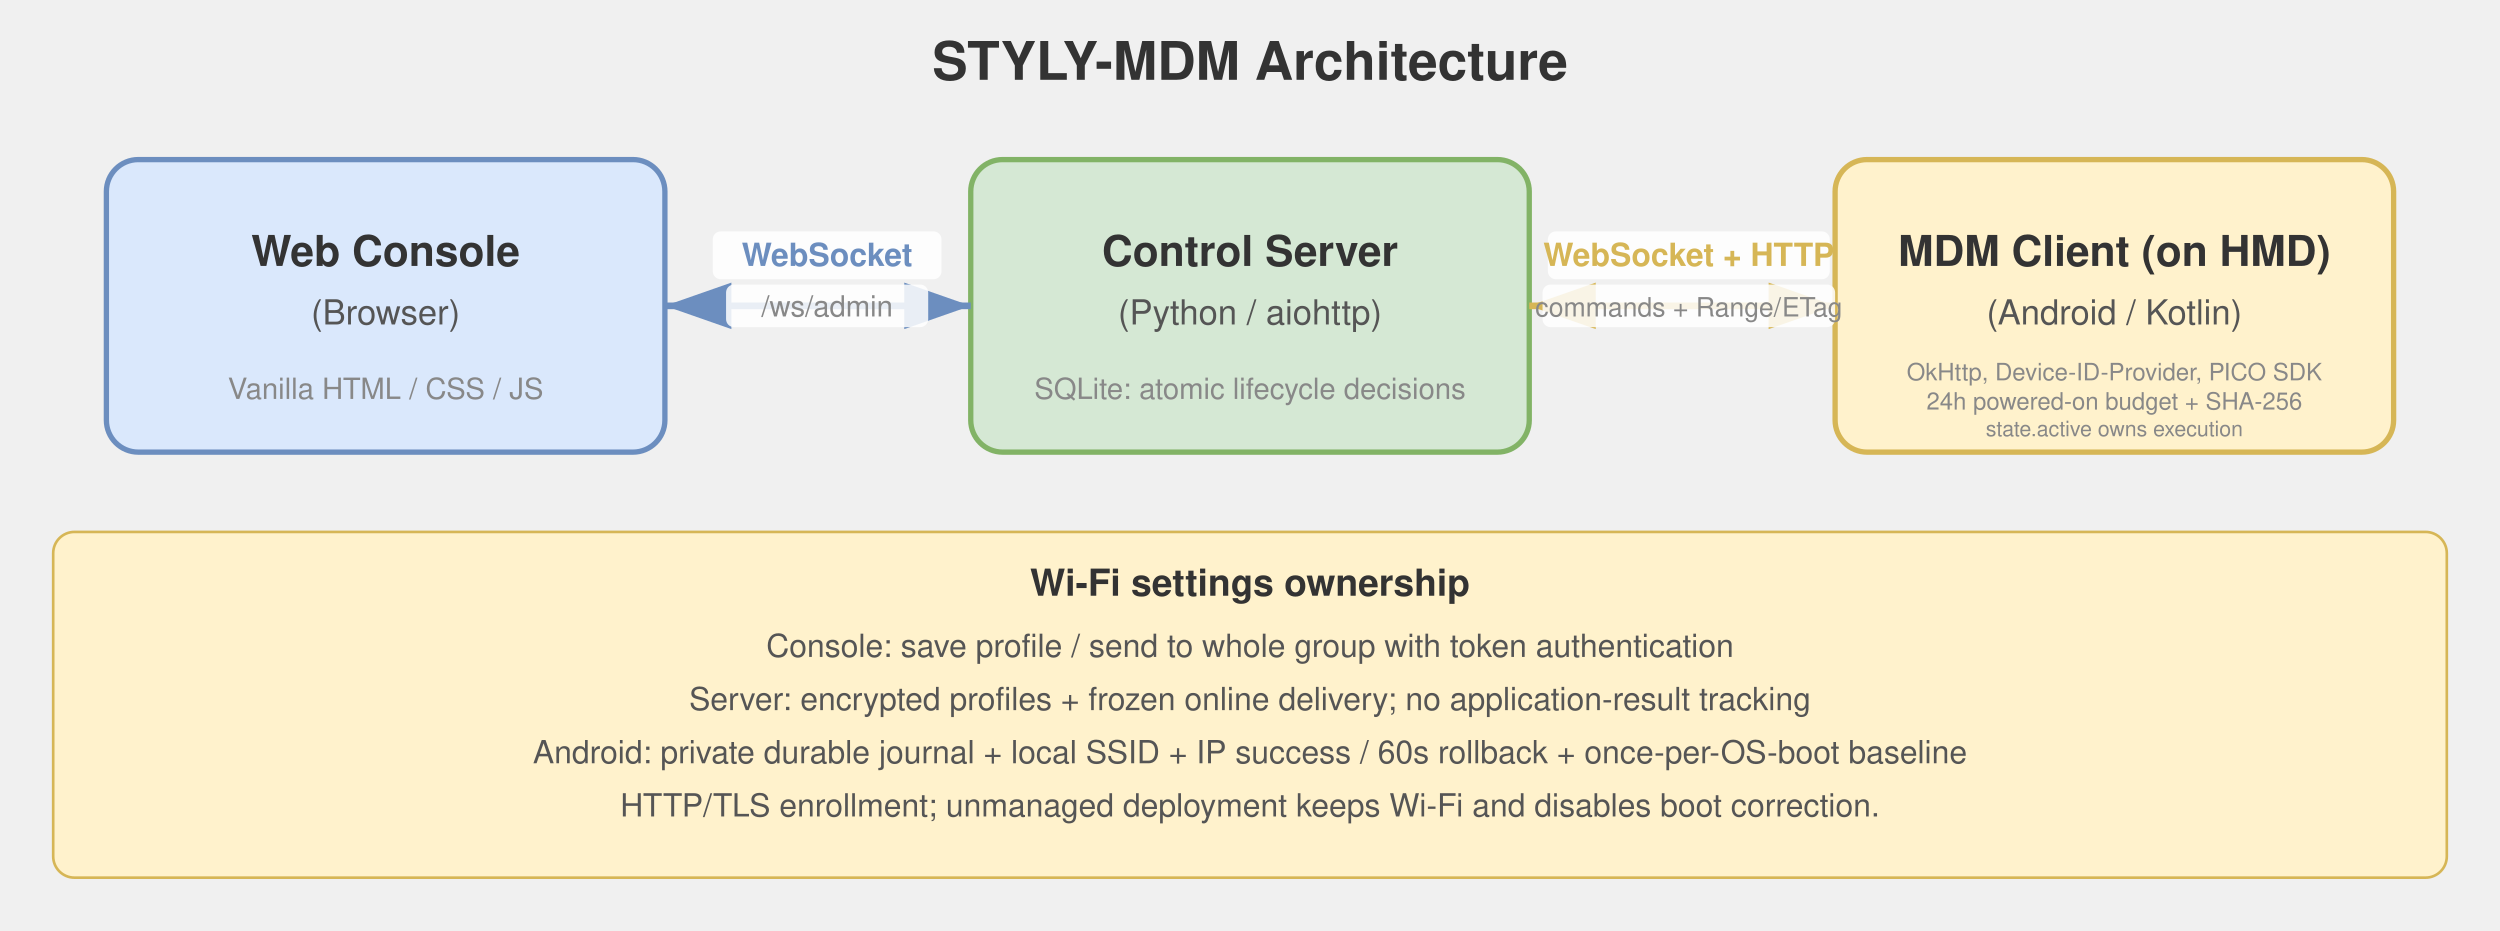
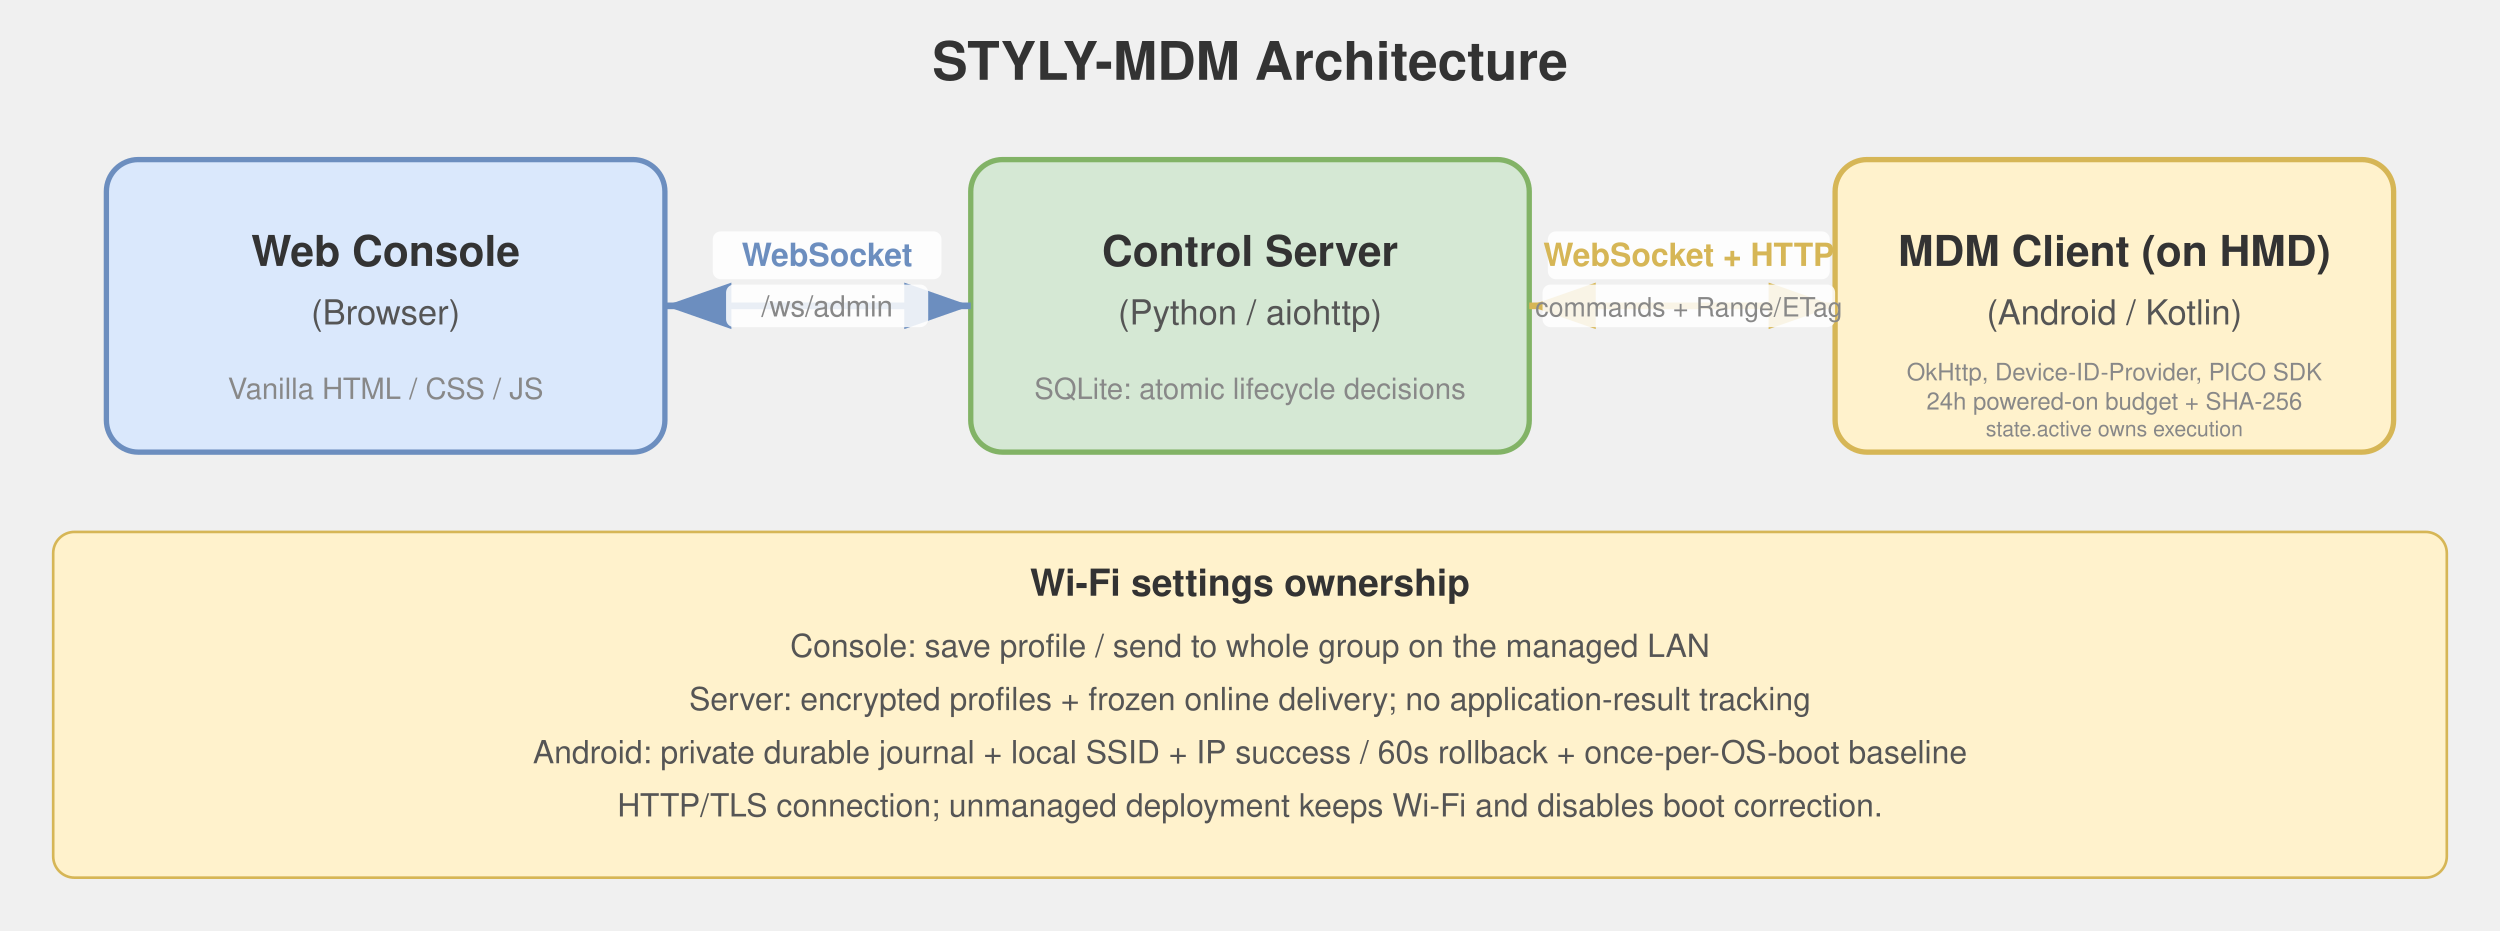
- <svg xmlns="http://www.w3.org/2000/svg" version="1.1" viewBox="0 0 940 350" font-family="Segoe UI, Helvetica, Arial, sans-serif" content="&lt;mxfile host=&quot;Claude&quot;&gt; &lt;diagram id=&quot;arch&quot; name=&quot;Architecture&quot;&gt; &lt;mxGraphModel dx=&quot;1422&quot; dy=&quot;762&quot; grid=&quot;1&quot; gridSize=&quot;10&quot; guides=&quot;1&quot; tooltips=&quot;1&quot; connect=&quot;1&quot; arrows=&quot;1&quot; fold=&quot;1&quot; page=&quot;1&quot; pageScale=&quot;1&quot; pageWidth=&quot;1169&quot; pageHeight=&quot;827&quot; math=&quot;0&quot; shadow=&quot;0&quot;&gt; &lt;root&gt; &lt;mxCell id=&quot;0&quot;/&gt; &lt;mxCell id=&quot;1&quot; parent=&quot;0&quot;/&gt; &lt;mxCell id=&quot;2&quot; value=&quot;&quot; style=&quot;rounded=1;whiteSpace=wrap;html=1;fillColor=#dae8fc;strokeColor=#6c8ebf;arcSize=10;&quot; vertex=&quot;1&quot; parent=&quot;1&quot;&gt;&lt;mxGeometry x=&quot;40&quot; y=&quot;80&quot; width=&quot;200&quot; height=&quot;100&quot; as=&quot;geometry&quot;/&gt;&lt;/mxCell&gt; &lt;mxCell id=&quot;2a&quot; value=&quot;&amp;lt;b&amp;gt;Web Console&amp;lt;/b&amp;gt;&amp;lt;br&amp;gt;(Browser)&quot; style=&quot;text;html=1;align=center;verticalAlign=middle;resizable=0;points=[];autosize=1;&quot; vertex=&quot;1&quot; parent=&quot;1&quot;&gt;&lt;mxGeometry x=&quot;95&quot; y=&quot;105&quot; width=&quot;90&quot; height=&quot;50&quot; as=&quot;geometry&quot;/&gt;&lt;/mxCell&gt; &lt;mxCell id=&quot;2b&quot; value=&quot;Vanilla HTML / CSS / JS&quot; style=&quot;text;html=1;align=center;verticalAlign=middle;fontColor=#666666;fontSize=10;&quot; vertex=&quot;1&quot; parent=&quot;1&quot;&gt;&lt;mxGeometry x=&quot;60&quot; y=&quot;155&quot; width=&quot;160&quot; height=&quot;20&quot; as=&quot;geometry&quot;/&gt;&lt;/mxCell&gt; &lt;mxCell id=&quot;3&quot; value=&quot;&quot; style=&quot;rounded=1;whiteSpace=wrap;html=1;fillColor=#d5e8d4;strokeColor=#82b366;arcSize=10;&quot; vertex=&quot;1&quot; parent=&quot;1&quot;&gt;&lt;mxGeometry x=&quot;360&quot; y=&quot;80&quot; width=&quot;220&quot; height=&quot;100&quot; as=&quot;geometry&quot;/&gt;&lt;/mxCell&gt; &lt;mxCell id=&quot;3a&quot; value=&quot;&amp;lt;b&amp;gt;Control Server&amp;lt;/b&amp;gt;&amp;lt;br&amp;gt;(Python / aiohttp)&quot; style=&quot;text;html=1;align=center;verticalAlign=middle;resizable=0;points=[];autosize=1;&quot; vertex=&quot;1&quot; parent=&quot;1&quot;&gt;&lt;mxGeometry x=&quot;405&quot; y=&quot;105&quot; width=&quot;130&quot; height=&quot;50&quot; as=&quot;geometry&quot;/&gt;&lt;/mxCell&gt; &lt;mxCell id=&quot;3b&quot; value=&quot;SQLite: atomic lifecycle decisions&quot; style=&quot;text;html=1;align=center;verticalAlign=middle;fontColor=#666666;fontSize=10;&quot; vertex=&quot;1&quot; parent=&quot;1&quot;&gt;&lt;mxGeometry x=&quot;390&quot; y=&quot;155&quot; width=&quot;160&quot; height=&quot;20&quot; as=&quot;geometry&quot;/&gt;&lt;/mxCell&gt; &lt;mxCell id=&quot;4&quot; value=&quot;&quot; style=&quot;rounded=1;whiteSpace=wrap;html=1;fillColor=#fff2cc;strokeColor=#d6b656;arcSize=10;&quot; vertex=&quot;1&quot; parent=&quot;1&quot;&gt;&lt;mxGeometry x=&quot;700&quot; y=&quot;80&quot; width=&quot;200&quot; height=&quot;100&quot; as=&quot;geometry&quot;/&gt;&lt;/mxCell&gt; &lt;mxCell id=&quot;4a&quot; value=&quot;&amp;lt;b&amp;gt;MDM Client (on HMD)&amp;lt;/b&amp;gt;&amp;lt;br&amp;gt;(Android / Kotlin)&quot; style=&quot;text;html=1;align=center;verticalAlign=middle;resizable=0;points=[];autosize=1;&quot; vertex=&quot;1&quot; parent=&quot;1&quot;&gt;&lt;mxGeometry x=&quot;740&quot; y=&quot;105&quot; width=&quot;120&quot; height=&quot;50&quot; as=&quot;geometry&quot;/&gt;&lt;/mxCell&gt; &lt;mxCell id=&quot;4b&quot; value=&quot;OkHttp, PICO SDK; resumable SHA-256; 24h powered-on budget; durable apply gate&quot; style=&quot;text;html=1;align=center;verticalAlign=middle;fontColor=#666666;fontSize=10;&quot; vertex=&quot;1&quot; parent=&quot;1&quot;&gt;&lt;mxGeometry x=&quot;705&quot; y=&quot;155&quot; width=&quot;190&quot; height=&quot;20&quot; as=&quot;geometry&quot;/&gt;&lt;/mxCell&gt; &lt;mxCell id=&quot;5&quot; style=&quot;edgeStyle=orthogonalEdgeStyle;rounded=0;orthogonalLoop=1;jettySize=auto;containsPoints=1;endArrow=block;endFill=1;startArrow=block;startFill=1;strokeWidth=2;strokeColor=#6c8ebf;&quot; edge=&quot;1&quot; parent=&quot;1&quot; source=&quot;2&quot; target=&quot;3&quot;&gt;&lt;mxGeometry relative=&quot;1&quot; as=&quot;geometry&quot;/&gt;&lt;/mxCell&gt; &lt;mxCell id=&quot;5a&quot; value=&quot;WebSocket&amp;lt;br&amp;gt;&amp;lt;font style=&amp;quot;font-size:10px&amp;quot;&amp;gt;/ws/admin&amp;lt;/font&amp;gt;&quot; style=&quot;edgeLabel;html=1;align=center;verticalAlign=middle;resizable=0;points=[];&quot; vertex=&quot;1&quot; connectable=&quot;0&quot; parent=&quot;5&quot;&gt;&lt;mxGeometry x=&quot;-0.1&quot; relative=&quot;1&quot; as=&quot;geometry&quot;&gt;&lt;mxPoint as=&quot;offset&quot;/&gt;&lt;/mxGeometry&gt;&lt;/mxCell&gt; &lt;mxCell id=&quot;6&quot; style=&quot;edgeStyle=orthogonalEdgeStyle;rounded=0;orthogonalLoop=1;jettySize=auto;containsPoints=1;endArrow=block;endFill=1;startArrow=block;startFill=1;strokeWidth=2;strokeColor=#d6b656;&quot; edge=&quot;1&quot; parent=&quot;1&quot; source=&quot;3&quot; target=&quot;4&quot;&gt;&lt;mxGeometry relative=&quot;1&quot; as=&quot;geometry&quot;/&gt;&lt;/mxCell&gt; &lt;mxCell id=&quot;6a&quot; value=&quot;WebSocket + HTTP&amp;lt;br&amp;gt;&amp;lt;font style=&amp;quot;font-size:10px&amp;quot;&amp;gt;commands + Range/ETag&amp;lt;/font&amp;gt;&quot; style=&quot;edgeLabel;html=1;align=center;verticalAlign=middle;resizable=0;points=[];&quot; vertex=&quot;1&quot; connectable=&quot;0&quot; parent=&quot;6&quot;&gt;&lt;mxGeometry x=&quot;-0.1&quot; relative=&quot;1&quot; as=&quot;geometry&quot;&gt;&lt;mxPoint as=&quot;offset&quot;/&gt;&lt;/mxGeometry&gt;&lt;/mxCell&gt; &lt;mxCell id=&quot;7&quot; value=&quot;&amp;lt;font style=&amp;quot;font-size:16px&amp;quot;&amp;gt;&amp;lt;b&amp;gt;STYLY-MDM Architecture&amp;lt;/b&amp;gt;&amp;lt;/font&amp;gt;&quot; style=&quot;text;html=1;align=center;verticalAlign=middle;resizable=0;points=[];autosize=1;&quot; vertex=&quot;1&quot; parent=&quot;1&quot;&gt;&lt;mxGeometry x=&quot;350&quot; y=&quot;20&quot; width=&quot;240&quot; height=&quot;40&quot; as=&quot;geometry&quot;/&gt;&lt;/mxCell&gt; &lt;mxCell id=&quot;wifi-v1-panel&quot; value=&quot;&amp;lt;b&amp;gt;Wi-Fi settings ownership&amp;lt;/b&amp;gt;&amp;lt;br&amp;gt;Console: save profile / send to whole group with token authentication&amp;lt;br&amp;gt;Server: encrypted profiles + frozen online delivery; no application-result tracking&amp;lt;br&amp;gt;Android: private durable journal + local SSID + IP success / 60s rollback + once-per-OS-boot baseline&amp;lt;br&amp;gt;HTTP/TLS enrollment; unmanaged deployment keeps Wi-Fi and disables boot correction.&quot; style=&quot;rounded=1;whiteSpace=wrap;html=1;fillColor=#fff2cc;strokeColor=#d6b656;fontSize=12;align=center;&quot; vertex=&quot;1&quot; parent=&quot;1&quot;&gt;&lt;mxGeometry x=&quot;20&quot; y=&quot;200&quot; width=&quot;900&quot; height=&quot;130&quot; as=&quot;geometry&quot; /&gt;&lt;/mxCell&gt; &lt;/root&gt; &lt;/mxGraphModel&gt; &lt;/diagram&gt; &lt;/mxfile&gt;">
+ <svg xmlns="http://www.w3.org/2000/svg" version="1.1" viewBox="0 0 940 350" font-family="Segoe UI, Helvetica, Arial, sans-serif" content="&lt;mxfile host=&quot;Claude&quot;&gt; &lt;diagram id=&quot;arch&quot; name=&quot;Architecture&quot;&gt; &lt;mxGraphModel dx=&quot;1422&quot; dy=&quot;762&quot; grid=&quot;1&quot; gridSize=&quot;10&quot; guides=&quot;1&quot; tooltips=&quot;1&quot; connect=&quot;1&quot; arrows=&quot;1&quot; fold=&quot;1&quot; page=&quot;1&quot; pageScale=&quot;1&quot; pageWidth=&quot;1169&quot; pageHeight=&quot;827&quot; math=&quot;0&quot; shadow=&quot;0&quot;&gt; &lt;root&gt; &lt;mxCell id=&quot;0&quot;/&gt; &lt;mxCell id=&quot;1&quot; parent=&quot;0&quot;/&gt; &lt;mxCell id=&quot;2&quot; value=&quot;&quot; style=&quot;rounded=1;whiteSpace=wrap;html=1;fillColor=#dae8fc;strokeColor=#6c8ebf;arcSize=10;&quot; vertex=&quot;1&quot; parent=&quot;1&quot;&gt;&lt;mxGeometry x=&quot;40&quot; y=&quot;80&quot; width=&quot;200&quot; height=&quot;100&quot; as=&quot;geometry&quot;/&gt;&lt;/mxCell&gt; &lt;mxCell id=&quot;2a&quot; value=&quot;&amp;lt;b&amp;gt;Web Console&amp;lt;/b&amp;gt;&amp;lt;br&amp;gt;(Browser)&quot; style=&quot;text;html=1;align=center;verticalAlign=middle;resizable=0;points=[];autosize=1;&quot; vertex=&quot;1&quot; parent=&quot;1&quot;&gt;&lt;mxGeometry x=&quot;95&quot; y=&quot;105&quot; width=&quot;90&quot; height=&quot;50&quot; as=&quot;geometry&quot;/&gt;&lt;/mxCell&gt; &lt;mxCell id=&quot;2b&quot; value=&quot;Vanilla HTML / CSS / JS&quot; style=&quot;text;html=1;align=center;verticalAlign=middle;fontColor=#666666;fontSize=10;&quot; vertex=&quot;1&quot; parent=&quot;1&quot;&gt;&lt;mxGeometry x=&quot;60&quot; y=&quot;155&quot; width=&quot;160&quot; height=&quot;20&quot; as=&quot;geometry&quot;/&gt;&lt;/mxCell&gt; &lt;mxCell id=&quot;3&quot; value=&quot;&quot; style=&quot;rounded=1;whiteSpace=wrap;html=1;fillColor=#d5e8d4;strokeColor=#82b366;arcSize=10;&quot; vertex=&quot;1&quot; parent=&quot;1&quot;&gt;&lt;mxGeometry x=&quot;360&quot; y=&quot;80&quot; width=&quot;220&quot; height=&quot;100&quot; as=&quot;geometry&quot;/&gt;&lt;/mxCell&gt; &lt;mxCell id=&quot;3a&quot; value=&quot;&amp;lt;b&amp;gt;Control Server&amp;lt;/b&amp;gt;&amp;lt;br&amp;gt;(Python / aiohttp)&quot; style=&quot;text;html=1;align=center;verticalAlign=middle;resizable=0;points=[];autosize=1;&quot; vertex=&quot;1&quot; parent=&quot;1&quot;&gt;&lt;mxGeometry x=&quot;405&quot; y=&quot;105&quot; width=&quot;130&quot; height=&quot;50&quot; as=&quot;geometry&quot;/&gt;&lt;/mxCell&gt; &lt;mxCell id=&quot;3b&quot; value=&quot;SQLite: atomic lifecycle decisions&quot; style=&quot;text;html=1;align=center;verticalAlign=middle;fontColor=#666666;fontSize=10;&quot; vertex=&quot;1&quot; parent=&quot;1&quot;&gt;&lt;mxGeometry x=&quot;390&quot; y=&quot;155&quot; width=&quot;160&quot; height=&quot;20&quot; as=&quot;geometry&quot;/&gt;&lt;/mxCell&gt; &lt;mxCell id=&quot;4&quot; value=&quot;&quot; style=&quot;rounded=1;whiteSpace=wrap;html=1;fillColor=#fff2cc;strokeColor=#d6b656;arcSize=10;&quot; vertex=&quot;1&quot; parent=&quot;1&quot;&gt;&lt;mxGeometry x=&quot;700&quot; y=&quot;80&quot; width=&quot;200&quot; height=&quot;100&quot; as=&quot;geometry&quot;/&gt;&lt;/mxCell&gt; &lt;mxCell id=&quot;4a&quot; value=&quot;&amp;lt;b&amp;gt;MDM Client (on HMD)&amp;lt;/b&amp;gt;&amp;lt;br&amp;gt;(Android / Kotlin)&quot; style=&quot;text;html=1;align=center;verticalAlign=middle;resizable=0;points=[];autosize=1;&quot; vertex=&quot;1&quot; parent=&quot;1&quot;&gt;&lt;mxGeometry x=&quot;740&quot; y=&quot;105&quot; width=&quot;120&quot; height=&quot;50&quot; as=&quot;geometry&quot;/&gt;&lt;/mxCell&gt; &lt;mxCell id=&quot;4b&quot; value=&quot;OkHttp, PICO SDK; resumable SHA-256; 24h powered-on budget; durable apply gate&quot; style=&quot;text;html=1;align=center;verticalAlign=middle;fontColor=#666666;fontSize=10;&quot; vertex=&quot;1&quot; parent=&quot;1&quot;&gt;&lt;mxGeometry x=&quot;705&quot; y=&quot;155&quot; width=&quot;190&quot; height=&quot;20&quot; as=&quot;geometry&quot;/&gt;&lt;/mxCell&gt; &lt;mxCell id=&quot;5&quot; style=&quot;edgeStyle=orthogonalEdgeStyle;rounded=0;orthogonalLoop=1;jettySize=auto;containsPoints=1;endArrow=block;endFill=1;startArrow=block;startFill=1;strokeWidth=2;strokeColor=#6c8ebf;&quot; edge=&quot;1&quot; parent=&quot;1&quot; source=&quot;2&quot; target=&quot;3&quot;&gt;&lt;mxGeometry relative=&quot;1&quot; as=&quot;geometry&quot;/&gt;&lt;/mxCell&gt; &lt;mxCell id=&quot;5a&quot; value=&quot;WebSocket&amp;lt;br&amp;gt;&amp;lt;font style=&amp;quot;font-size:10px&amp;quot;&amp;gt;/ws/admin&amp;lt;/font&amp;gt;&quot; style=&quot;edgeLabel;html=1;align=center;verticalAlign=middle;resizable=0;points=[];&quot; vertex=&quot;1&quot; connectable=&quot;0&quot; parent=&quot;5&quot;&gt;&lt;mxGeometry x=&quot;-0.1&quot; relative=&quot;1&quot; as=&quot;geometry&quot;&gt;&lt;mxPoint as=&quot;offset&quot;/&gt;&lt;/mxGeometry&gt;&lt;/mxCell&gt; &lt;mxCell id=&quot;6&quot; style=&quot;edgeStyle=orthogonalEdgeStyle;rounded=0;orthogonalLoop=1;jettySize=auto;containsPoints=1;endArrow=block;endFill=1;startArrow=block;startFill=1;strokeWidth=2;strokeColor=#d6b656;&quot; edge=&quot;1&quot; parent=&quot;1&quot; source=&quot;3&quot; target=&quot;4&quot;&gt;&lt;mxGeometry relative=&quot;1&quot; as=&quot;geometry&quot;/&gt;&lt;/mxCell&gt; &lt;mxCell id=&quot;6a&quot; value=&quot;WebSocket + HTTP&amp;lt;br&amp;gt;&amp;lt;font style=&amp;quot;font-size:10px&amp;quot;&amp;gt;commands + Range/ETag&amp;lt;/font&amp;gt;&quot; style=&quot;edgeLabel;html=1;align=center;verticalAlign=middle;resizable=0;points=[];&quot; vertex=&quot;1&quot; connectable=&quot;0&quot; parent=&quot;6&quot;&gt;&lt;mxGeometry x=&quot;-0.1&quot; relative=&quot;1&quot; as=&quot;geometry&quot;&gt;&lt;mxPoint as=&quot;offset&quot;/&gt;&lt;/mxGeometry&gt;&lt;/mxCell&gt; &lt;mxCell id=&quot;7&quot; value=&quot;&amp;lt;font style=&amp;quot;font-size:16px&amp;quot;&amp;gt;&amp;lt;b&amp;gt;STYLY-MDM Architecture&amp;lt;/b&amp;gt;&amp;lt;/font&amp;gt;&quot; style=&quot;text;html=1;align=center;verticalAlign=middle;resizable=0;points=[];autosize=1;&quot; vertex=&quot;1&quot; parent=&quot;1&quot;&gt;&lt;mxGeometry x=&quot;350&quot; y=&quot;20&quot; width=&quot;240&quot; height=&quot;40&quot; as=&quot;geometry&quot;/&gt;&lt;/mxCell&gt; &lt;mxCell id=&quot;wifi-v1-panel&quot; value=&quot;&amp;lt;b&amp;gt;Wi-Fi settings ownership&amp;lt;/b&amp;gt;&amp;lt;br&amp;gt;Console: save profile / send to whole group on the managed LAN&amp;lt;br&amp;gt;Server: encrypted profiles + frozen online delivery; no application-result tracking&amp;lt;br&amp;gt;Android: private durable journal + local SSID + IP success / 60s rollback + once-per-OS-boot baseline&amp;lt;br&amp;gt;HTTP/TLS connection; unmanaged deployment keeps Wi-Fi and disables boot correction.&quot; style=&quot;rounded=1;whiteSpace=wrap;html=1;fillColor=#fff2cc;strokeColor=#d6b656;fontSize=12;align=center;&quot; vertex=&quot;1&quot; parent=&quot;1&quot;&gt;&lt;mxGeometry x=&quot;20&quot; y=&quot;200&quot; width=&quot;900&quot; height=&quot;130&quot; as=&quot;geometry&quot; /&gt;&lt;/mxCell&gt; &lt;/root&gt; &lt;/mxGraphModel&gt; &lt;/diagram&gt; &lt;/mxfile&gt;">
  <text x="470" y="30" text-anchor="middle" font-size="20" font-weight="bold" fill="#333">STYLY-MDM Architecture</text>
  <rect x="40" y="60" width="210" height="110" rx="12" ry="12" fill="#dae8fc" stroke="#6c8ebf" stroke-width="2" />
  <text x="145" y="100" text-anchor="middle" font-size="16" font-weight="bold" fill="#333">Web Console</text>
  <text x="145" y="122" text-anchor="middle" font-size="13" fill="#555">(Browser)</text>
  <text x="145" y="150" text-anchor="middle" font-size="11" fill="#888">Vanilla HTML / CSS / JS</text>
  <rect x="365" y="60" width="210" height="110" rx="12" ry="12" fill="#d5e8d4" stroke="#82b366" stroke-width="2" />
  <text x="470" y="100" text-anchor="middle" font-size="16" font-weight="bold" fill="#333">Control Server</text>
  <text x="470" y="122" text-anchor="middle" font-size="13" fill="#555">(Python / aiohttp)</text>
  <text x="470" y="150" text-anchor="middle" font-size="11" fill="#888">SQLite: atomic lifecycle decisions</text>
  <rect x="690" y="60" width="210" height="110" rx="12" ry="12" fill="#fff2cc" stroke="#d6b656" stroke-width="2" />
  <text x="795" y="100" text-anchor="middle" font-size="16" font-weight="bold" fill="#333">MDM Client (on HMD)</text>
  <text x="795" y="122" text-anchor="middle" font-size="13" fill="#555">(Android / Kotlin)</text>
  <text x="795" y="143" text-anchor="middle" font-size="9" fill="#888">OkHttp, Device-ID-Provider, PICO SDK</text>
  <text x="795" y="154" text-anchor="middle" font-size="9" fill="#888">24h powered-on budget + SHA-256</text>
  <text x="795" y="164" text-anchor="middle" font-size="8" fill="#888">state.active owns execution</text>
  <defs>
    <marker id="arrowRight" markerWidth="10" markerHeight="7" refX="10" refY="3.5" orient="auto">
      <polygon points="0 0, 10 3.5, 0 7" fill="#6c8ebf" />
    </marker>
    <marker id="arrowLeft" markerWidth="10" markerHeight="7" refX="0" refY="3.5" orient="auto">
      <polygon points="10 0, 0 3.5, 10 7" fill="#6c8ebf" />
    </marker>
    <marker id="arrowRight2" markerWidth="10" markerHeight="7" refX="10" refY="3.5" orient="auto">
      <polygon points="0 0, 10 3.5, 0 7" fill="#d6b656" />
    </marker>
    <marker id="arrowLeft2" markerWidth="10" markerHeight="7" refX="0" refY="3.5" orient="auto">
      <polygon points="10 0, 0 3.5, 10 7" fill="#d6b656" />
    </marker>
  </defs>
  <line x1="250" y1="115" x2="365" y2="115" stroke="#6c8ebf" stroke-width="2.5" marker-start="url(#arrowLeft)" marker-end="url(#arrowRight)" />
  <rect x="268" y="87" width="86" height="18" rx="3" fill="white" fill-opacity="0.85" />
  <text x="311" y="100" text-anchor="middle" font-size="12" font-weight="bold" fill="#6c8ebf">WebSocket</text>
  <rect x="273" y="107" width="76" height="16" rx="3" fill="white" fill-opacity="0.85" />
  <text x="311" y="119" text-anchor="middle" font-size="11" fill="#888">/ws/admin</text>
  <line x1="575" y1="115" x2="690" y2="115" stroke="#d6b656" stroke-width="2.5" marker-start="url(#arrowLeft2)" marker-end="url(#arrowRight2)" />
  <rect x="582" y="87" width="106" height="18" rx="3" fill="white" fill-opacity="0.85" />
  <text x="635" y="100" text-anchor="middle" font-size="12" font-weight="bold" fill="#d6b656">WebSocket + HTTP</text>
  <rect x="580" y="107" width="110" height="16" rx="3" fill="white" fill-opacity="0.85" />
  <text x="635" y="119" text-anchor="middle" font-size="10" fill="#888">commands + Range/ETag</text>
  <rect x="20" y="200" width="900" height="130" rx="8" fill="#fff2cc" stroke="#d6b656" />
  <text x="470" y="224" text-anchor="middle" font-size="14" font-weight="bold" fill="#333">Wi-Fi settings ownership</text>
-   <text x="470" y="247" text-anchor="middle" font-size="12" fill="#555">Console: save profile / send to whole group with token authentication</text>
+   <text x="470" y="247" text-anchor="middle" font-size="12" fill="#555">Console: save profile / send to whole group on the managed LAN</text>
  <text x="470" y="267" text-anchor="middle" font-size="12" fill="#555">Server: encrypted profiles + frozen online delivery; no application-result tracking</text>
  <text x="470" y="287" text-anchor="middle" font-size="12" fill="#555">Android: private durable journal + local SSID + IP success / 60s rollback + once-per-OS-boot baseline</text>
-   <text x="470" y="307" text-anchor="middle" font-size="12" fill="#555">HTTP/TLS enrollment; unmanaged deployment keeps Wi-Fi and disables boot correction.</text>
+   <text x="470" y="307" text-anchor="middle" font-size="12" fill="#555">HTTP/TLS connection; unmanaged deployment keeps Wi-Fi and disables boot correction.</text>
</svg>
